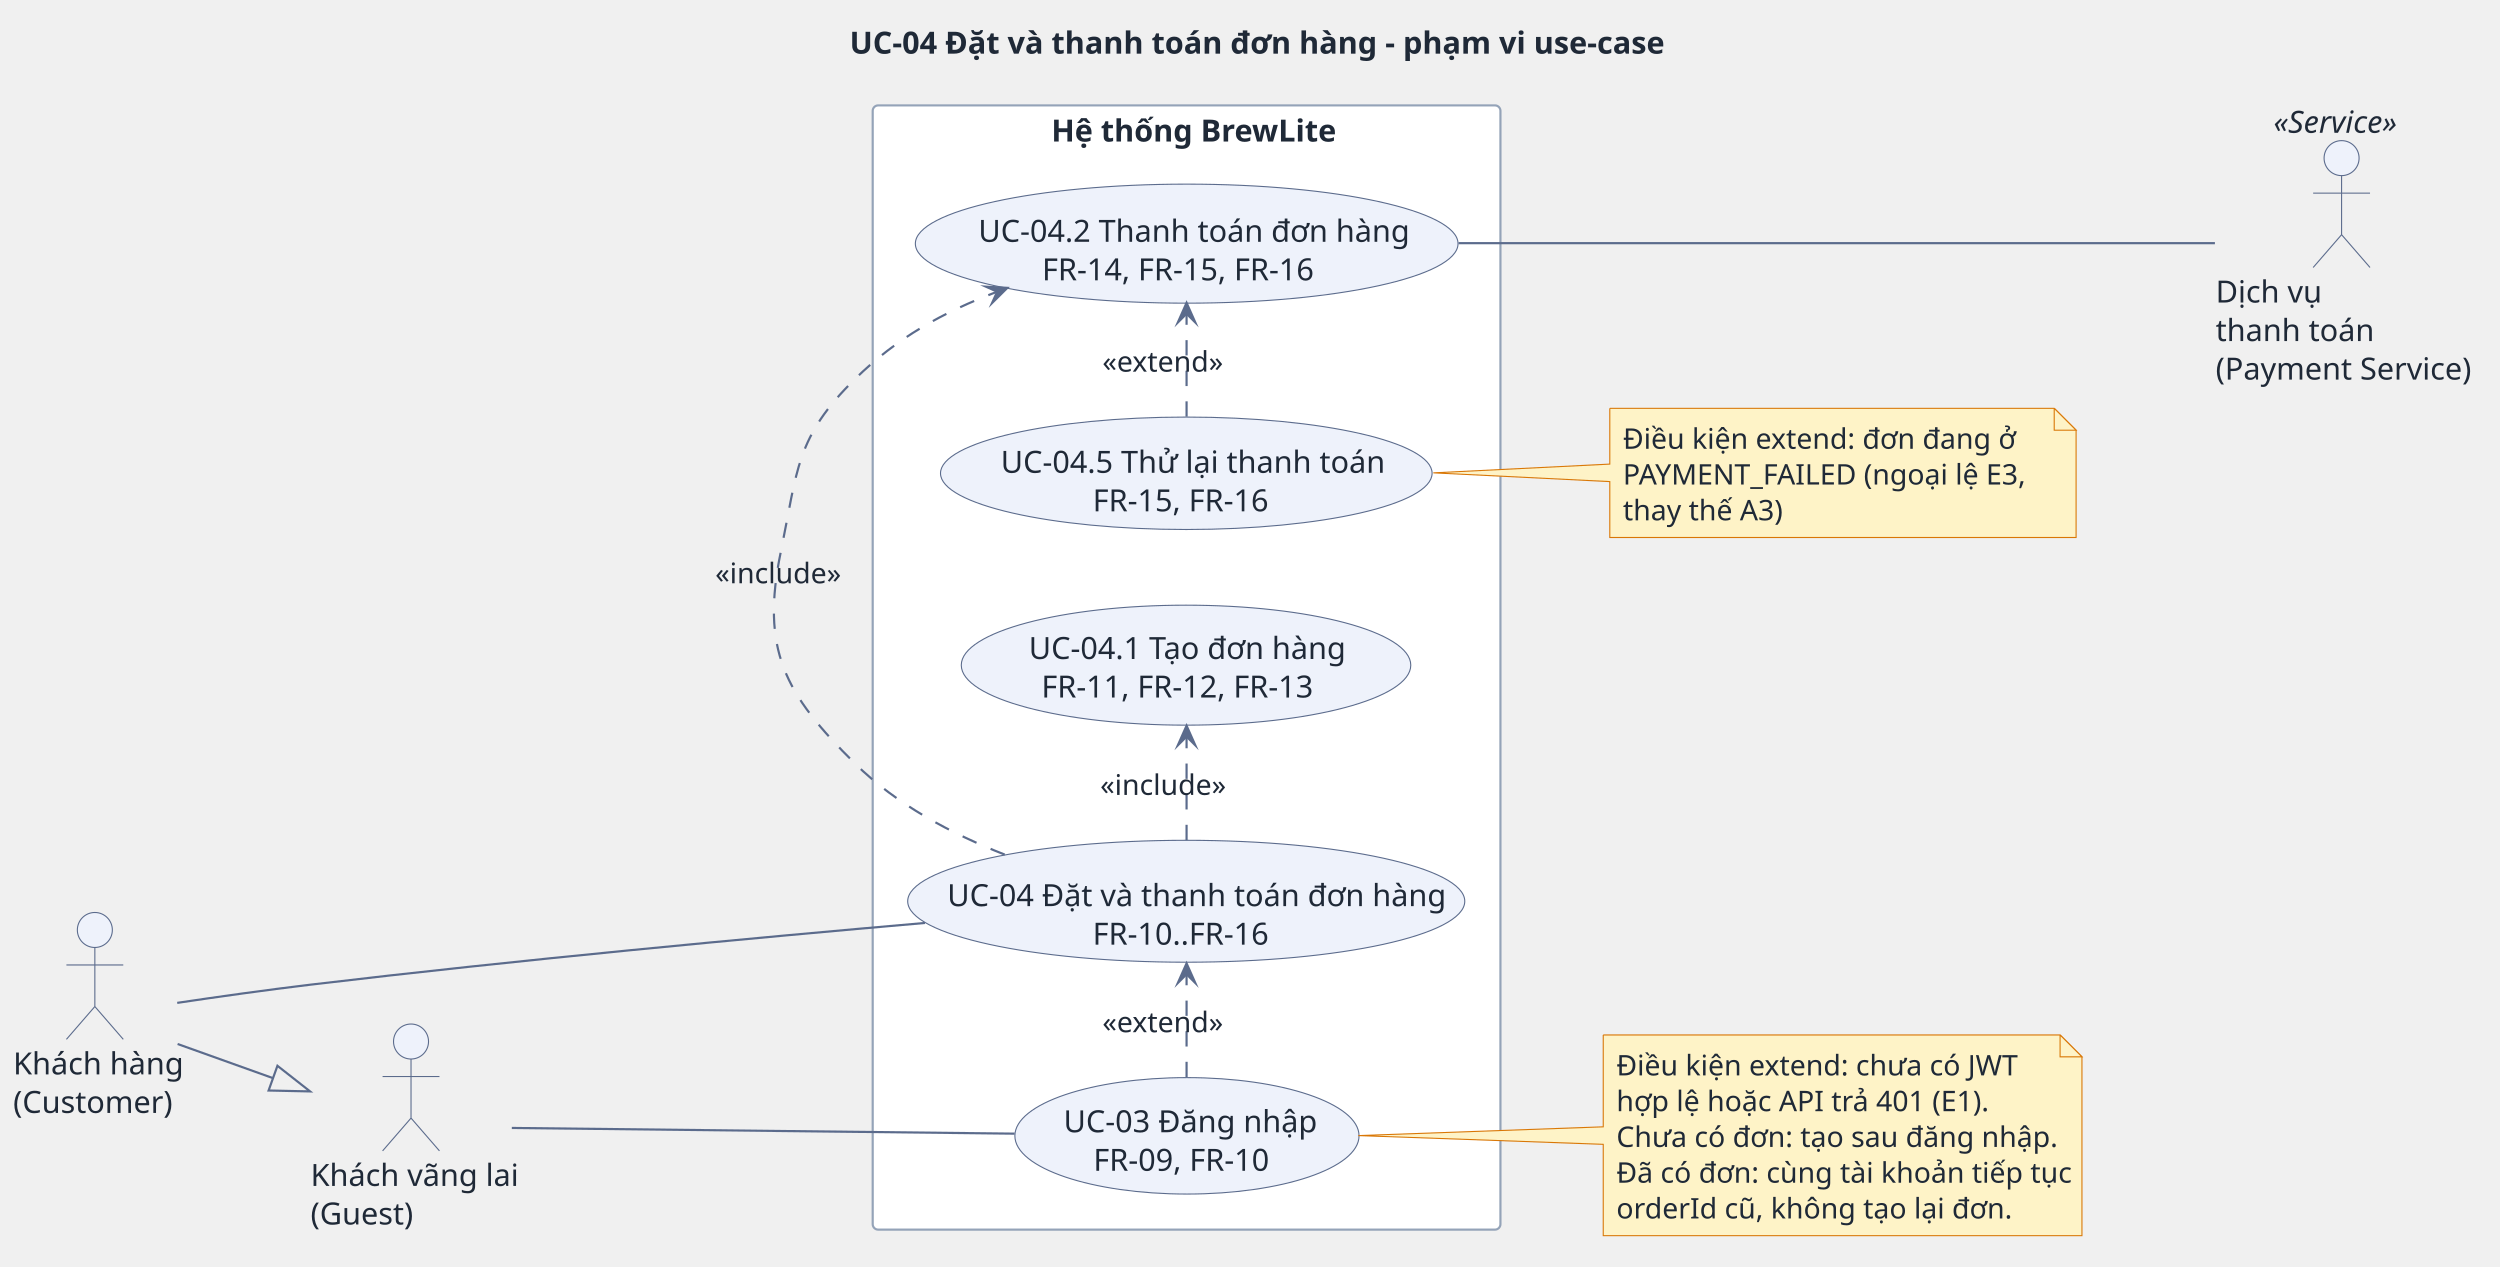
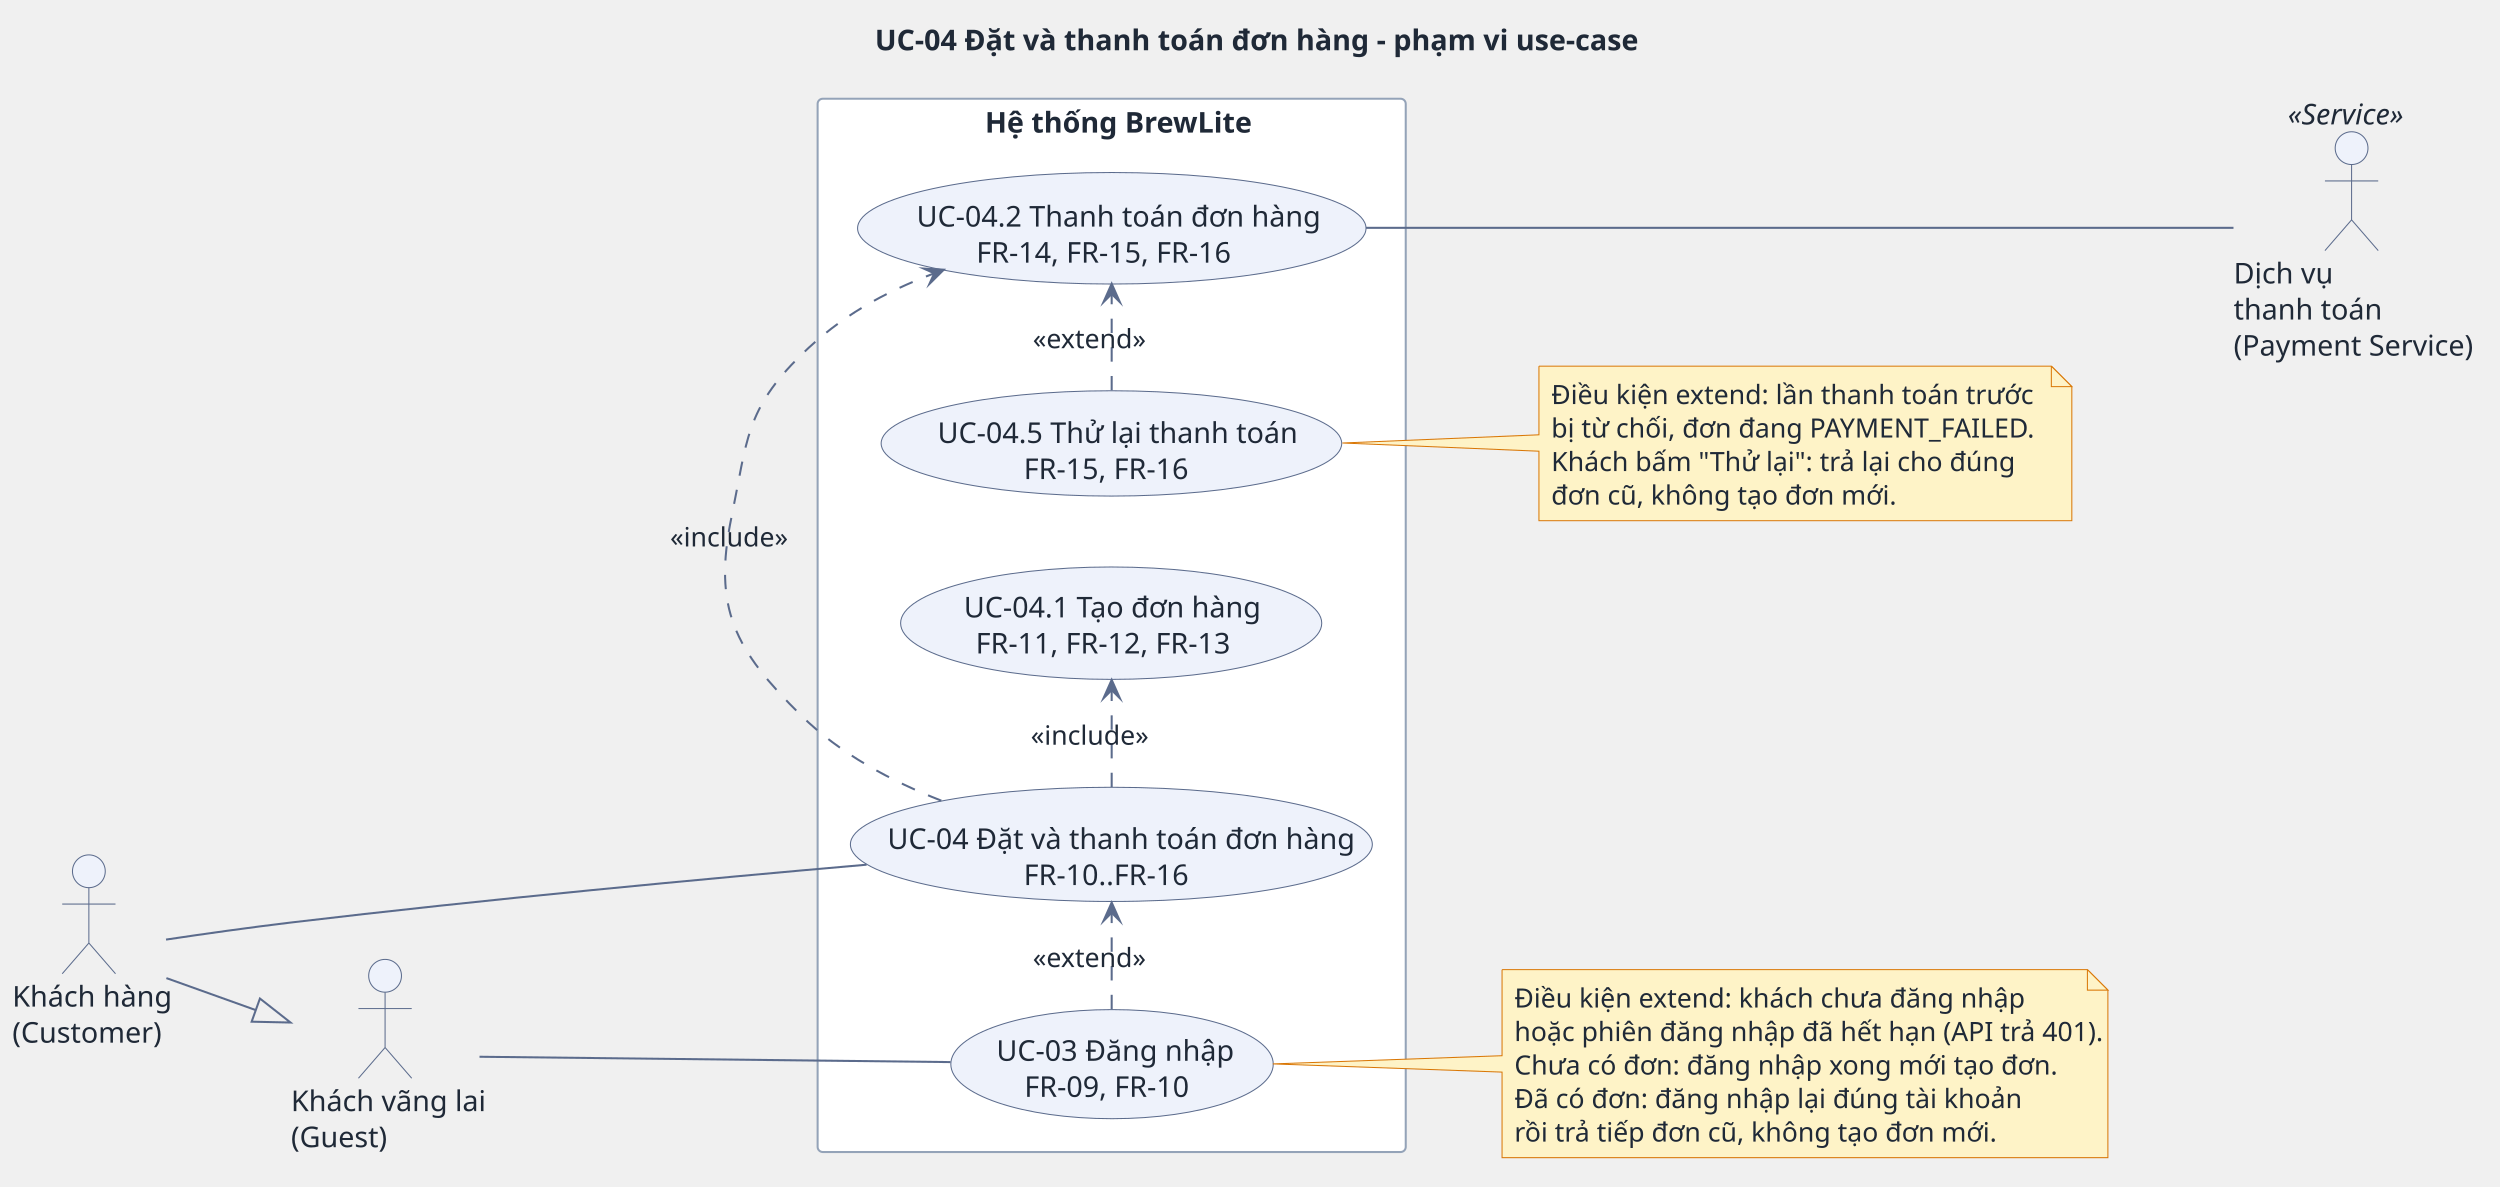
- <svg xmlns="http://www.w3.org/2000/svg" version="1.1" data-diagram-type="DESCRIPTION" style="width:1143px;height:579px;background:#FFFFFF;" width="1143px" height="579px" viewBox="0 0 1143 579" zoomAndPan="magnify" preserveAspectRatio="none" contentStyleType="text/css">
+ <svg xmlns="http://www.w3.org/2000/svg" version="1.1" data-diagram-type="DESCRIPTION" style="width:1220px;height:579px;background:#FFFFFF;" width="1220px" height="579px" viewBox="0 0 1220 579" zoomAndPan="magnify" preserveAspectRatio="none" contentStyleType="text/css">
  <defs />
  <g font-family="sans-serif" lengthAdjust="spacing">
    <g class="title" data-source-line="17">
-       <text x="388.451" y="24.533" fill="#1F2937" font-size="14" textLength="359.242" font-weight="700">UC-04 Đặt và thanh toán đơn hàng - phạm vi use-case</text>
+       <text x="426.951" y="24.533" fill="#1F2937" font-size="14" textLength="359.242" font-weight="700">UC-04 Đặt và thanh toán đơn hàng - phạm vi use-case</text>
    </g>
    <g class="cluster" data-qualified-name="H. th.ng BrewLite" id="ent0005" data-source-line="25">
      <rect x="399" y="48.186" width="287" height="514" fill="#FFF" style="stroke:#94A3B8;stroke-width:1;" rx="2.5" ry="2.5" />
      <text x="480.666" y="64.719" fill="#1F2937" font-size="14" textLength="123.669" font-weight="700">Hệ thống BrewLite</text>
    </g>
    <g class="entity" data-qualified-name="H. th.ng BrewLite.UC04" id="ent0006" data-source-line="26">
      <ellipse cx="542.346" cy="412.055" rx="127.346" ry="27.869" fill="#EEF2FB" style="stroke:#5B6B8C;stroke-width:0.5;" />
      <text x="433.073" y="414.296" fill="#1F2937" font-size="14" textLength="218.545">UC-04 Đặt và thanh toán đơn hàng</text>
      <text x="499.559" y="431.905" fill="#1F2937" font-size="14" textLength="85.572">FR-10..FR-16</text>
    </g>
    <g class="entity" data-qualified-name="H. th.ng BrewLite.UC041" id="ent0007" data-source-line="27">
      <ellipse cx="542.253" cy="304.113" rx="102.753" ry="27.427" fill="#EEF2FB" style="stroke:#5B6B8C;stroke-width:0.5;" />
      <text x="470.342" y="301.293" fill="#1F2937" font-size="14" textLength="143.821">UC-04.1 Tạo đơn hàng</text>
      <text x="476.129" y="318.902" fill="#1F2937" font-size="14" textLength="132.248">FR-11, FR-12, FR-13</text>
    </g>
    <g class="entity" data-qualified-name="H. th.ng BrewLite.UC042" id="ent0008" data-source-line="28">
      <ellipse cx="542.556" cy="111.397" rx="124.056" ry="27.211" fill="#EEF2FB" style="stroke:#5B6B8C;stroke-width:0.5;" />
      <text x="447.29" y="110.568" fill="#1F2937" font-size="14" textLength="190.531">UC-04.2 Thanh toán đơn hàng</text>
      <text x="476.432" y="128.177" fill="#1F2937" font-size="14" textLength="132.248">FR-14, FR-15, FR-16</text>
    </g>
    <g class="entity" data-qualified-name="H. th.ng BrewLite.UC045" id="ent0009" data-source-line="29">
      <ellipse cx="542.377" cy="216.387" rx="112.377" ry="25.701" fill="#EEF2FB" style="stroke:#5B6B8C;stroke-width:0.5;" />
      <text x="457.533" y="216.169" fill="#1F2937" font-size="14" textLength="169.688">UC-04.5 Thử lại thanh toán</text>
      <text x="499.591" y="233.779" fill="#1F2937" font-size="14" textLength="85.572">FR-15, FR-16</text>
    </g>
    <g class="entity" data-qualified-name="H. th.ng BrewLite.UC03" id="ent0010" data-source-line="30">
      <ellipse cx="542.675" cy="519.303" rx="78.675" ry="26.618" fill="#EEF2FB" style="stroke:#5B6B8C;stroke-width:0.5;" />
      <text x="486.251" y="517.674" fill="#1F2937" font-size="14" textLength="112.848">UC-03 Đăng nhập</text>
      <text x="499.889" y="535.283" fill="#1F2937" font-size="14" textLength="85.572">FR-09, FR-10</text>
    </g>
    <g class="entity" data-qualified-name="Guest" id="ent0001" data-source-line="19">
      <ellipse cx="187.92" cy="476.186" rx="8" ry="8" fill="#EEF2FB" style="stroke:#5B6B8C;stroke-width:0.5;" />
      <path d="M187.92,484.186 L187.92,511.186 M174.92,492.186 L200.92,492.186 M187.92,511.186 L174.92,526.186 M187.92,511.186 L200.92,526.186" style="stroke:#5B6B8C;stroke-width:0.5;" fill="none" />
      <text x="142" y="542.219" fill="#1F2937" font-size="14" textLength="91.841">Khách vãng lai</text>
      <text x="142" y="559.828" fill="#1F2937" font-size="14" textLength="46.676">(Guest)</text>
    </g>
    <g class="entity" data-qualified-name="Customer" id="ent0002" data-source-line="20">
      <ellipse cx="43.365" cy="425.186" rx="8" ry="8" fill="#EEF2FB" style="stroke:#5B6B8C;stroke-width:0.5;" />
      <path d="M43.365,433.186 L43.365,460.186 M30.365,441.186 L56.365,441.186 M43.365,460.186 L30.365,475.186 M43.365,460.186 L56.365,475.186" style="stroke:#5B6B8C;stroke-width:0.5;" fill="none" />
      <text x="6" y="491.219" fill="#1F2937" font-size="14" textLength="74.73">Khách hàng</text>
      <text x="6" y="508.828" fill="#1F2937" font-size="14" textLength="70.007">(Customer)</text>
    </g>
    <g class="entity" data-qualified-name="Pay" id="ent0003" data-source-line="21">
-       <ellipse cx="1070.572" cy="72.295" rx="8" ry="8" fill="#EEF2FB" style="stroke:#5B6B8C;stroke-width:0.5;" />
-       <path d="M1070.572,80.295 L1070.572,107.295 M1057.572,88.295 L1083.572,88.295 M1070.572,107.295 L1057.572,122.295 M1070.572,107.295 L1083.572,122.295" style="stroke:#5B6B8C;stroke-width:0.5;" fill="none" />
-       <text x="1013" y="138.328" fill="#1F2937" font-size="14" textLength="46.683">Dịch vụ</text>
-       <text x="1013" y="155.938" fill="#1F2937" font-size="14" textLength="66.172">thanh toán</text>
-       <text x="1013" y="173.547" fill="#1F2937" font-size="14" textLength="115.145">(Payment Service)</text>
-       <text x="1039.445" y="60.719" fill="#1F2937" font-size="14" textLength="62.255" font-style="italic">«Service»</text>
+       <ellipse cx="1147.572" cy="72.295" rx="8" ry="8" fill="#EEF2FB" style="stroke:#5B6B8C;stroke-width:0.5;" />
+       <path d="M1147.572,80.295 L1147.572,107.295 M1134.572,88.295 L1160.572,88.295 M1147.572,107.295 L1134.572,122.295 M1147.572,107.295 L1160.572,122.295" style="stroke:#5B6B8C;stroke-width:0.5;" fill="none" />
+       <text x="1090" y="138.328" fill="#1F2937" font-size="14" textLength="46.683">Dịch vụ</text>
+       <text x="1090" y="155.938" fill="#1F2937" font-size="14" textLength="66.172">thanh toán</text>
+       <text x="1090" y="173.547" fill="#1F2937" font-size="14" textLength="115.145">(Payment Service)</text>
+       <text x="1116.445" y="60.719" fill="#1F2937" font-size="14" textLength="62.255" font-style="italic">«Service»</text>
    </g>
    <g class="entity" data-qualified-name="GMN18" id="ent0019" data-source-line="44">
-       <path d="M733,473.186 L733,515.186 L621.02,519.186 L733,523.186 L733,564.943 A0,0 0 0 0 733,564.943 L951.869,564.943 A0,0 0 0 0 951.869,564.943 L951.869,483.186 L941.869,473.186 L733,473.186 A0,0 0 0 0 733,473.186" style="stroke:#D97706;stroke-width:0.5;" fill="#FEF3C7" />
-       <path d="M941.869,473.186 L941.869,483.186 L951.869,483.186 L941.869,473.186" style="stroke:#D97706;stroke-width:0.5;" fill="#FEF3C7" />
-       <text x="739" y="491.681" fill="#1F2937" font-size="13" textLength="181.391">Điều kiện extend: chưa có JWT</text>
-       <text x="739" y="508.032" fill="#1F2937" font-size="13" textLength="168.949">hợp lệ hoặc API trả 401 (E1).</text>
-       <text x="739" y="524.384" fill="#1F2937" font-size="13" textLength="195.032">Chưa có đơn: tạo sau đăng nhập.</text>
-       <text x="739" y="540.735" fill="#1F2937" font-size="13" textLength="197.869">Đã có đơn: cùng tài khoản tiếp tục</text>
-       <text x="739" y="557.087" fill="#1F2937" font-size="13" textLength="169.686">orderId cũ, không tạo lại đơn.</text>
+       <path d="M733,473.186 L733,515.186 L621.12,519.186 L733,523.186 L733,564.943 A0,0 0 0 0 733,564.943 L1028.65,564.943 A0,0 0 0 0 1028.65,564.943 L1028.65,483.186 L1018.65,473.186 L733,473.186 A0,0 0 0 0 733,473.186" style="stroke:#D97706;stroke-width:0.5;" fill="#FEF3C7" />
+       <path d="M1018.65,473.186 L1018.65,483.186 L1028.65,483.186 L1018.65,473.186" style="stroke:#D97706;stroke-width:0.5;" fill="#FEF3C7" />
+       <text x="739" y="491.681" fill="#1F2937" font-size="13" textLength="237.091">Điều kiện extend: khách chưa đăng nhập</text>
+       <text x="739" y="508.032" fill="#1F2937" font-size="13" textLength="274.65">hoặc phiên đăng nhập đã hết hạn (API trả 401).</text>
+       <text x="739" y="524.384" fill="#1F2937" font-size="13" textLength="254.712">Chưa có đơn: đăng nhập xong mới tạo đơn.</text>
+       <text x="739" y="540.735" fill="#1F2937" font-size="13" textLength="234.755">Đã có đơn: đăng nhập lại đúng tài khoản</text>
+       <text x="739" y="557.087" fill="#1F2937" font-size="13" textLength="222.13">rồi trả tiếp đơn cũ, không tạo đơn mới.</text>
    </g>
    <g class="entity" data-qualified-name="GMN21" id="ent0022" data-source-line="52">
-       <path d="M736,186.686 L736,212.186 L655.31,216.186 L736,220.186 L736,245.74 A0,0 0 0 0 736,245.74 L949.188,245.74 A0,0 0 0 0 949.188,245.74 L949.188,196.686 L939.188,186.686 L736,186.686 A0,0 0 0 0 736,186.686" style="stroke:#D97706;stroke-width:0.5;" fill="#FEF3C7" />
-       <path d="M939.188,186.686 L939.188,196.686 L949.188,196.686 L939.188,186.686" style="stroke:#D97706;stroke-width:0.5;" fill="#FEF3C7" />
-       <text x="742" y="205.181" fill="#1F2937" font-size="13" textLength="171.717">Điều kiện extend: đơn đang ở</text>
-       <text x="742" y="221.532" fill="#1F2937" font-size="13" textLength="192.188">PAYMENT_FAILED (ngoại lệ E3,</text>
-       <text x="742" y="237.884" fill="#1F2937" font-size="13" textLength="70.097">thay thế A3)</text>
+       <path d="M751,178.686 L751,212.186 L655.08,216.186 L751,220.186 L751,254.092 A0,0 0 0 0 751,254.092 L1011.053,254.092 A0,0 0 0 0 1011.053,254.092 L1011.053,188.686 L1001.053,178.686 L751,178.686 A0,0 0 0 0 751,178.686" style="stroke:#D97706;stroke-width:0.5;" fill="#FEF3C7" />
+       <path d="M1001.053,178.686 L1001.053,188.686 L1011.053,188.686 L1001.053,178.686" style="stroke:#D97706;stroke-width:0.5;" fill="#FEF3C7" />
+       <text x="757" y="197.181" fill="#1F2937" font-size="13" textLength="221.749">Điều kiện extend: lần thanh toán trước</text>
+       <text x="757" y="213.532" fill="#1F2937" font-size="13" textLength="239.053">bị từ chối, đơn đang PAYMENT_FAILED.</text>
+       <text x="757" y="229.884" fill="#1F2937" font-size="13" textLength="215.211">Khách bấm "Thử lại": trả lại cho đúng</text>
+       <text x="757" y="246.235" fill="#1F2937" font-size="13" textLength="160.716">đơn cũ, không tạo đơn mới.</text>
    </g>
    <g class="link" data-entity-1="ent0002" data-entity-2="ent0001" id="lnk4" data-source-line="23" data-link-type="extension">
      <path d="M81.2,477.316 C99.67,483.926 105.282,485.943 124.822,492.933" style="stroke:#5B6B8C;stroke-width:1;" fill="none" id="Customer-to-Guest" />
      <polygon points="141.77,498.996,126.843,487.283,122.801,498.582,141.77,498.996" fill="none" style="stroke:#5B6B8C;stroke-width:1;stroke-linejoin:miter;stroke-miterlimit:10;" />
    </g>
    <g class="link" data-entity-1="ent0002" data-entity-2="ent0006" id="lnk11" data-source-line="33" data-link-type="association">
      <path d="M81.02,458.516 C99.3,455.786 121.79,452.596 142,450.186 C236.26,438.946 343.35,428.906 422.91,421.966" style="stroke:#5B6B8C;stroke-width:1;" fill="none" id="Customer-UC04" />
    </g>
    <g class="link" data-entity-1="ent0001" data-entity-2="ent0010" id="lnk12" data-source-line="34" data-link-type="association">
      <path d="M234,515.696 C291.91,516.356 393.43,517.506 463.9,518.306" style="stroke:#5B6B8C;stroke-width:1;" fill="none" id="Guest-UC03" />
    </g>
    <g class="link" data-entity-1="ent0006" data-entity-2="ent0007" id="lnk13" data-source-line="36" data-link-type="dependency">
      <path d="M542.5,384.096 C542.5,367.966 542.5,352.806 542.5,336.766" style="stroke:#5B6B8C;stroke-width:1;stroke-dasharray:7,7;" fill="none" id="UC04-to-UC041" />
      <polygon points="542.5,331.766,538.5,340.766,542.5,336.766,546.5,340.766,542.5,331.766" fill="#5B6B8C" style="stroke:#5B6B8C;stroke-width:1;stroke-linejoin:miter;stroke-miterlimit:10;" />
      <text x="503" y="363.431" fill="#1F2937" font-size="13" textLength="55.656">«include»</text>
    </g>
    <g class="link" data-entity-1="ent0006" data-entity-2="ent0008" id="lnk14" data-source-line="37" data-link-type="dependency">
      <path d="M459.38,390.726 C435,381.206 409.85,367.806 391,349.186 C358.5,317.086 347.78,296.926 357,252.186 C364.71,214.746 363.73,199.976 391,173.186 C410.16,154.366 431.145,142.769 455.895,133.379" style="stroke:#5B6B8C;stroke-width:1;stroke-dasharray:7,7;" fill="none" id="UC04-to-UC042" />
      <polygon points="460.57,131.606,450.736,131.058,455.895,133.379,453.574,138.538,460.57,131.606" fill="#5B6B8C" style="stroke:#5B6B8C;stroke-width:1;stroke-linejoin:miter;stroke-miterlimit:10;" />
      <text x="327" y="266.681" fill="#1F2937" font-size="13" textLength="55.656">«include»</text>
    </g>
    <g class="link" data-entity-1="ent0009" data-entity-2="ent0008" id="lnk15" data-source-line="38" data-link-type="dependency">
      <path d="M542.5,190.496 C542.5,174.716 542.5,159.506 542.5,143.446" style="stroke:#5B6B8C;stroke-width:1;stroke-dasharray:7,7;" fill="none" id="UC045-to-UC042" />
      <polygon points="542.5,138.446,538.5,147.446,542.5,143.446,546.5,147.446,542.5,138.446" fill="#5B6B8C" style="stroke:#5B6B8C;stroke-width:1;stroke-linejoin:miter;stroke-miterlimit:10;" />
      <text x="504" y="169.931" fill="#1F2937" font-size="13" textLength="53.492">«extend»</text>
    </g>
    <g class="link" data-entity-1="ent0010" data-entity-2="ent0006" id="lnk16" data-source-line="39" data-link-type="dependency">
      <path d="M542.5,492.466 C542.5,476.616 542.5,461.546 542.5,445.436" style="stroke:#5B6B8C;stroke-width:1;stroke-dasharray:7,7;" fill="none" id="UC03-to-UC04" />
      <polygon points="542.5,440.436,538.5,449.436,542.5,445.436,546.5,449.436,542.5,440.436" fill="#5B6B8C" style="stroke:#5B6B8C;stroke-width:1;stroke-linejoin:miter;stroke-miterlimit:10;" />
      <text x="504" y="471.931" fill="#1F2937" font-size="13" textLength="53.492">«extend»</text>
    </g>
    <g class="link" data-entity-1="ent0008" data-entity-2="ent0003" id="lnk17" data-source-line="41" data-link-type="association">
-       <path d="M666.82,111.186 C775.99,111.186 930.38,111.186 1012.66,111.186" style="stroke:#5B6B8C;stroke-width:1;" fill="none" id="UC042-Pay" />
+       <path d="M666.62,111.186 C795.96,111.186 993.7,111.186 1089.94,111.186" style="stroke:#5B6B8C;stroke-width:1;" fill="none" id="UC042-Pay" />
    </g>
  </g>
</svg>
